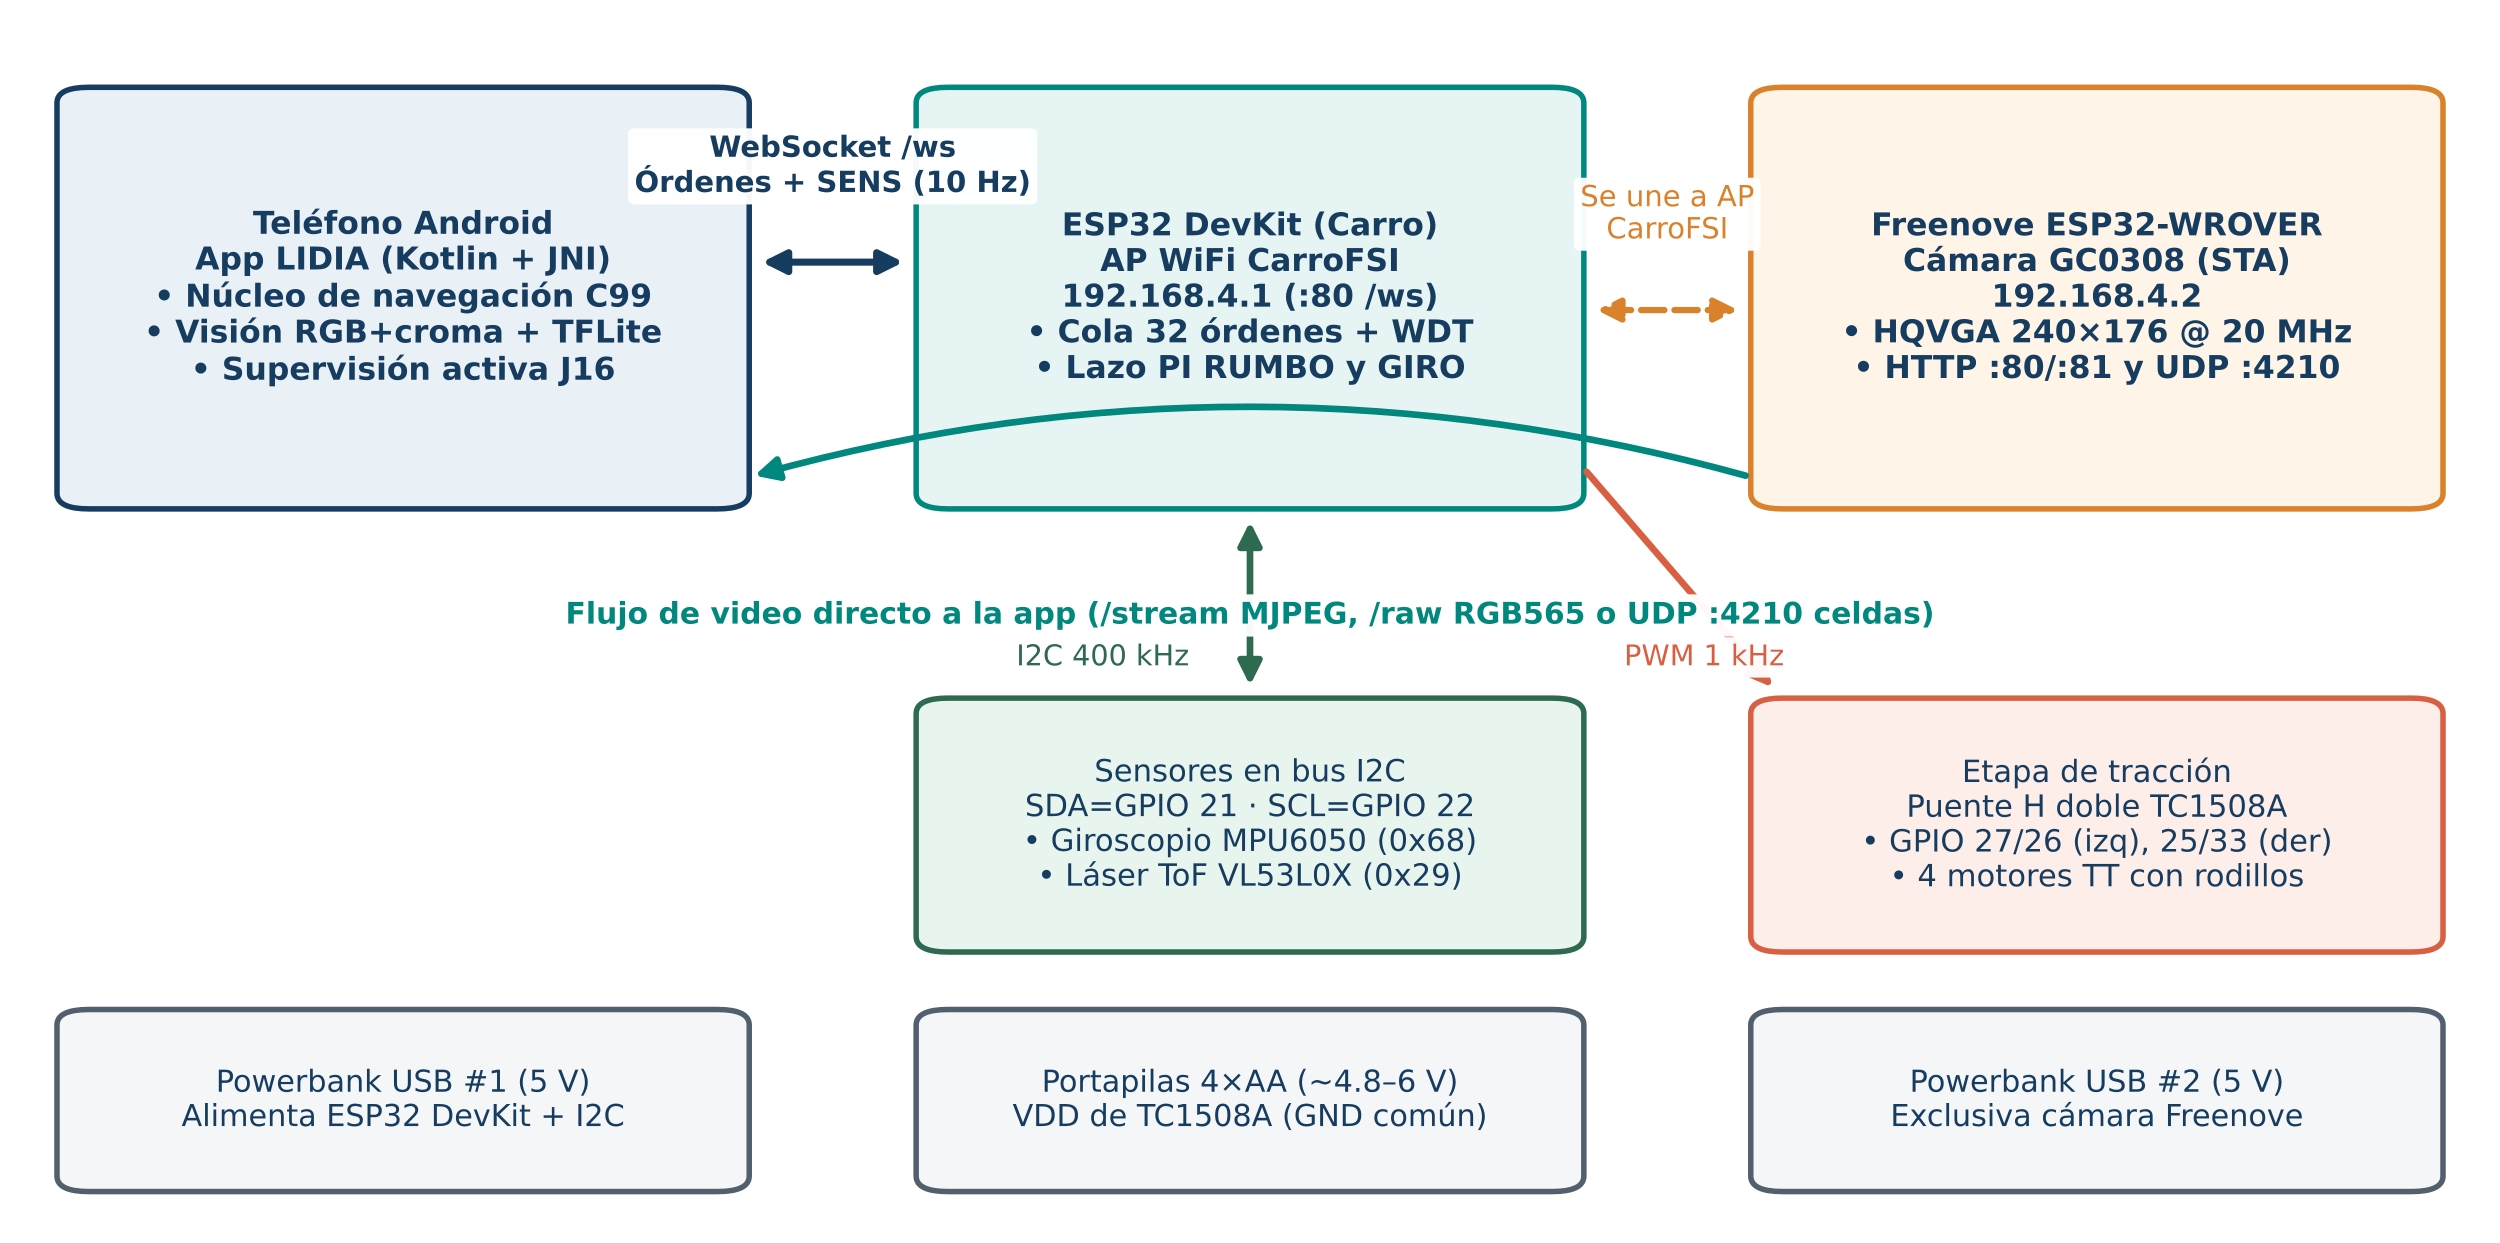
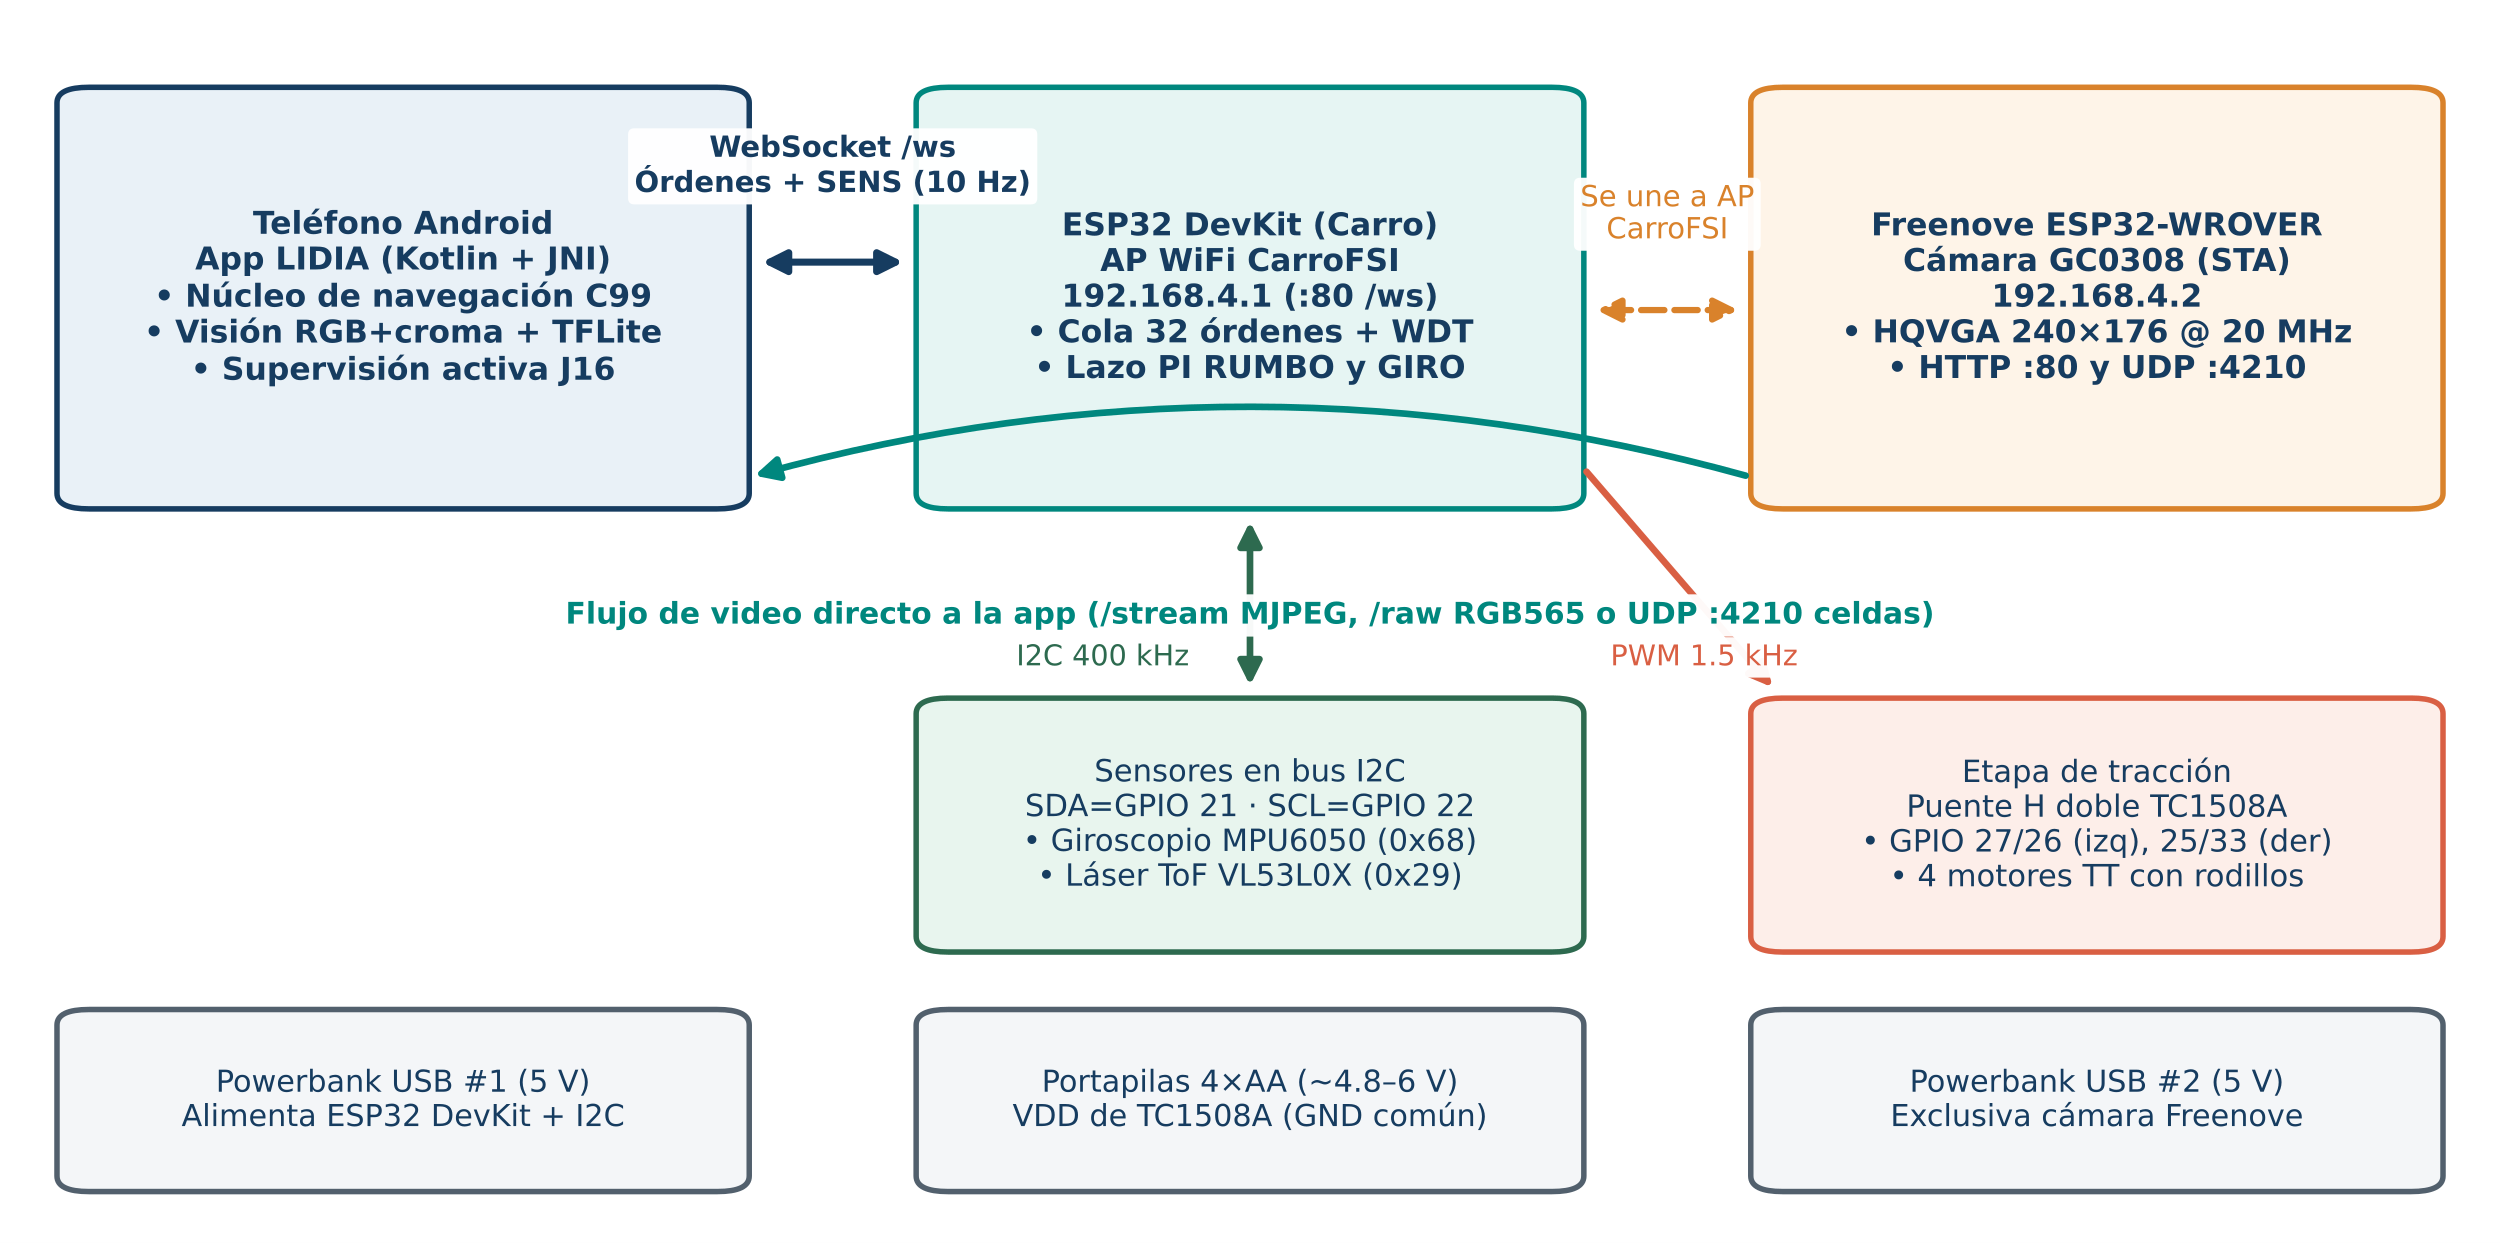
<svg xmlns="http://www.w3.org/2000/svg" width="636.48pt" height="316.44pt" viewBox="0 0 636.48 316.44" version="1.1">
  <defs>
    <style type="text/css">*{stroke-linejoin: round; stroke-linecap: butt}</style>
  </defs>
  <g id="figure_1">
    <g id="patch_1">
      <path d="M 0 316.44  L 636.48 316.44  L 636.48 0  L 0 0  z " style="fill: #ffffff" />
    </g>
    <g id="axes_1">
      <g id="patch_2">
-         <path d="M 22.634 129.558  L 182.624 129.558  Q 190.748 129.558 190.748 125.594  L 190.748 26.19  Q 190.748 22.226 182.624 22.226  L 22.634 22.226  Q 14.509 22.226 14.509 26.19  L 14.509 125.594  Q 14.509 129.558 22.634 129.558  z " clip-path="url(#pf9564cbbde)" style="fill: #e9f1f7; stroke: #163c60; stroke-width: 1.4; stroke-linejoin: miter" />
+         <path d="M 22.634 129.558  L 182.624 129.558  Q 190.748 129.558 190.748 125.594  L 190.748 26.19  Q 190.748 22.226 182.624 22.226  L 22.634 22.226  Q 14.509 22.226 14.509 26.19  L 14.509 125.594  Q 14.509 129.558 22.634 129.558  z " clip-path="url(#p2d7dc4f982)" style="fill: #e9f1f7; stroke: #163c60; stroke-width: 1.4; stroke-linejoin: miter" />
      </g>
      <g id="patch_3">
-         <path d="M 241.37 129.558  L 395.11 129.558  Q 403.235 129.558 403.235 125.594  L 403.235 26.19  Q 403.235 22.226 395.11 22.226  L 241.37 22.226  Q 233.245 22.226 233.245 26.19  L 233.245 125.594  Q 233.245 129.558 241.37 129.558  z " clip-path="url(#pf9564cbbde)" style="fill: #e6f5f3; stroke: #00877e; stroke-width: 1.4; stroke-linejoin: miter" />
+         <path d="M 241.37 129.558  L 395.11 129.558  Q 403.235 129.558 403.235 125.594  L 403.235 26.19  Q 403.235 22.226 395.11 22.226  L 241.37 22.226  Q 233.245 22.226 233.245 26.19  L 233.245 125.594  Q 233.245 129.558 241.37 129.558  z " clip-path="url(#p2d7dc4f982)" style="fill: #e6f5f3; stroke: #00877e; stroke-width: 1.4; stroke-linejoin: miter" />
      </g>
      <g id="patch_4">
-         <path d="M 453.856 129.558  L 613.846 129.558  Q 621.971 129.558 621.971 125.594  L 621.971 26.19  Q 621.971 22.226 613.846 22.226  L 453.856 22.226  Q 445.732 22.226 445.732 26.19  L 445.732 125.594  Q 445.732 129.558 453.856 129.558  z " clip-path="url(#pf9564cbbde)" style="fill: #fef4e8; stroke: #d9822b; stroke-width: 1.4; stroke-linejoin: miter" />
+         <path d="M 453.856 129.558  L 613.846 129.558  Q 621.971 129.558 621.971 125.594  L 621.971 26.19  Q 621.971 22.226 613.846 22.226  L 453.856 22.226  Q 445.732 22.226 445.732 26.19  L 445.732 125.594  Q 445.732 129.558 453.856 129.558  z " clip-path="url(#p2d7dc4f982)" style="fill: #fef4e8; stroke: #d9822b; stroke-width: 1.4; stroke-linejoin: miter" />
      </g>
      <g id="patch_5">
-         <path d="M 241.37 242.378  L 395.11 242.378  Q 403.235 242.378 403.235 238.414  L 403.235 181.699  Q 403.235 177.735 395.11 177.735  L 241.37 177.735  Q 233.245 177.735 233.245 181.699  L 233.245 238.414  Q 233.245 242.378 241.37 242.378  z " clip-path="url(#pf9564cbbde)" style="fill: #e8f5ee; stroke: #2d6a4f; stroke-width: 1.4; stroke-linejoin: miter" />
+         <path d="M 241.37 242.378  L 395.11 242.378  Q 403.235 242.378 403.235 238.414  L 403.235 181.699  Q 403.235 177.735 395.11 177.735  L 241.37 177.735  Q 233.245 177.735 233.245 181.699  L 233.245 238.414  Q 233.245 242.378 241.37 242.378  z " clip-path="url(#p2d7dc4f982)" style="fill: #e8f5ee; stroke: #2d6a4f; stroke-width: 1.4; stroke-linejoin: miter" />
      </g>
      <g id="patch_6">
-         <path d="M 453.856 242.378  L 613.846 242.378  Q 621.971 242.378 621.971 238.414  L 621.971 181.699  Q 621.971 177.735 613.846 177.735  L 453.856 177.735  Q 445.732 177.735 445.732 181.699  L 445.732 238.414  Q 445.732 242.378 453.856 242.378  z " clip-path="url(#pf9564cbbde)" style="fill: #fdeee9; stroke: #d95f43; stroke-width: 1.4; stroke-linejoin: miter" />
+         <path d="M 453.856 242.378  L 613.846 242.378  Q 621.971 242.378 621.971 238.414  L 621.971 181.699  Q 621.971 177.735 613.846 177.735  L 453.856 177.735  Q 445.732 177.735 445.732 181.699  L 445.732 238.414  Q 445.732 242.378 453.856 242.378  z " clip-path="url(#p2d7dc4f982)" style="fill: #fdeee9; stroke: #d95f43; stroke-width: 1.4; stroke-linejoin: miter" />
      </g>
      <g id="patch_7">
-         <path d="M 22.634 303.362  L 182.624 303.362  Q 190.748 303.362 190.748 299.398  L 190.748 260.978  Q 190.748 257.014 182.624 257.014  L 22.634 257.014  Q 14.509 257.014 14.509 260.978  L 14.509 299.398  Q 14.509 303.362 22.634 303.362  z " clip-path="url(#pf9564cbbde)" style="fill: #f4f6f8; stroke: #52606d; stroke-width: 1.4; stroke-linejoin: miter" />
+         <path d="M 22.634 303.362  L 182.624 303.362  Q 190.748 303.362 190.748 299.398  L 190.748 260.978  Q 190.748 257.014 182.624 257.014  L 22.634 257.014  Q 14.509 257.014 14.509 260.978  L 14.509 299.398  Q 14.509 303.362 22.634 303.362  z " clip-path="url(#p2d7dc4f982)" style="fill: #f4f6f8; stroke: #52606d; stroke-width: 1.4; stroke-linejoin: miter" />
      </g>
      <g id="patch_8">
-         <path d="M 241.37 303.362  L 395.11 303.362  Q 403.235 303.362 403.235 299.398  L 403.235 260.978  Q 403.235 257.014 395.11 257.014  L 241.37 257.014  Q 233.245 257.014 233.245 260.978  L 233.245 299.398  Q 233.245 303.362 241.37 303.362  z " clip-path="url(#pf9564cbbde)" style="fill: #f4f6f8; stroke: #52606d; stroke-width: 1.4; stroke-linejoin: miter" />
+         <path d="M 241.37 303.362  L 395.11 303.362  Q 403.235 303.362 403.235 299.398  L 403.235 260.978  Q 403.235 257.014 395.11 257.014  L 241.37 257.014  Q 233.245 257.014 233.245 260.978  L 233.245 299.398  Q 233.245 303.362 241.37 303.362  z " clip-path="url(#p2d7dc4f982)" style="fill: #f4f6f8; stroke: #52606d; stroke-width: 1.4; stroke-linejoin: miter" />
      </g>
      <g id="patch_9">
-         <path d="M 453.856 303.362  L 613.846 303.362  Q 621.971 303.362 621.971 299.398  L 621.971 260.978  Q 621.971 257.014 613.846 257.014  L 453.856 257.014  Q 445.732 257.014 445.732 260.978  L 445.732 299.398  Q 445.732 303.362 453.856 303.362  z " clip-path="url(#pf9564cbbde)" style="fill: #f4f6f8; stroke: #52606d; stroke-width: 1.4; stroke-linejoin: miter" />
+         <path d="M 453.856 303.362  L 613.846 303.362  Q 621.971 303.362 621.971 299.398  L 621.971 260.978  Q 621.971 257.014 613.846 257.014  L 453.856 257.014  Q 445.732 257.014 445.732 260.978  L 445.732 299.398  Q 445.732 303.362 453.856 303.362  z " clip-path="url(#p2d7dc4f982)" style="fill: #f4f6f8; stroke: #52606d; stroke-width: 1.4; stroke-linejoin: miter" />
      </g>
      <g id="text_1">
        <text style="fill: #163c60; font: 700 8px 'DejaVu Sans'" transform="translate(64.39505 59.5178)">Teléfono Android</text>
        <text style="fill: #163c60; font: 700 8px 'DejaVu Sans'" transform="translate(49.68442 68.59762)">App LIDIA (Kotlin + JNI)</text>
        <text style="fill: #163c60; font: 700 8px 'DejaVu Sans'" transform="translate(39.25693 78.06785)">• Núcleo de navegación C99</text>
        <text style="fill: #163c60; font: 700 8px 'DejaVu Sans'" transform="translate(36.6763 87.21018)">• Visión RGB+croma + TFLite</text>
        <text style="fill: #163c60; font: 700 8px 'DejaVu Sans'" transform="translate(48.5763 96.6804)">• Supervisión activa J16</text>
      </g>
      <g id="text_2">
        <text style="fill: #163c60; font: 700 8px 'DejaVu Sans'" transform="translate(270.3356 59.9082)">ESP32 DevKit (Carro)</text>
        <text style="fill: #163c60; font: 700 8px 'DejaVu Sans'" transform="translate(280.1112 68.98802)">AP WiFi CarroFSI</text>
        <text style="fill: #163c60; font: 700 8px 'DejaVu Sans'" transform="translate(270.2725 78.06785)">192.168.4.1 (:80 /ws)</text>
        <text style="fill: #163c60; font: 700 8px 'DejaVu Sans'" transform="translate(261.3487 87.14768)">• Cola 32 órdenes + WDT</text>
        <text style="fill: #163c60; font: 700 8px 'DejaVu Sans'" transform="translate(263.3587 96.2275)">• Lazo PI RUMBO y GIRO</text>
      </g>
      <g id="text_3">
        <text style="fill: #163c60; font: 700 8px 'DejaVu Sans'" transform="translate(476.3793 59.9082)">Freenove ESP32-WROVER</text>
        <text style="fill: #163c60; font: 700 8px 'DejaVu Sans'" transform="translate(484.4893 68.98802)">Cámara GC0308 (STA)</text>
        <text style="fill: #163c60; font: 700 8px 'DejaVu Sans'" transform="translate(507.0281 78.06785)">192.168.4.2</text>
        <text style="fill: #163c60; font: 700 8px 'DejaVu Sans'" transform="translate(468.8362 87.14768)">• HQVGA 240×176 @ 20 MHz</text>
-         <text style="fill: #163c60; font: 700 8px 'DejaVu Sans'" transform="translate(471.8725 96.2275)">• HTTP :80/:81 y UDP :4210</text>
+         <text style="fill: #163c60; font: 700 8px 'DejaVu Sans'" transform="translate(480.4993 96.2275)">• HTTP :80 y UDP :4210</text>
      </g>
      <g id="text_4">
        <text style="fill: #163c60; font: 7.8px 'DejaVu Sans'" transform="translate(278.6038 198.9295)">Sensores en bus I2C</text>
        <text style="fill: #163c60; font: 7.8px 'DejaVu Sans'" transform="translate(260.9423 207.7823)">SDA=GPIO 21 · SCL=GPIO 22</text>
        <text style="fill: #163c60; font: 7.8px 'DejaVu Sans'" transform="translate(260.414 216.6351)">• Giroscopio MPU6050 (0x68)</text>
        <text style="fill: #163c60; font: 7.8px 'DejaVu Sans'" transform="translate(264.1104 225.488)">• Láser ToF VL53L0X (0x29)</text>
      </g>
      <g id="text_5">
        <text style="fill: #163c60; font: 7.8px 'DejaVu Sans'" transform="translate(499.4952 199.0855)">Etapa de tracción</text>
        <text style="fill: #163c60; font: 7.8px 'DejaVu Sans'" transform="translate(485.3541 207.9383)">Puente H doble TC1508A</text>
        <text style="fill: #163c60; font: 7.8px 'DejaVu Sans'" transform="translate(473.8698 216.7911)">• GPIO 27/26 (izq), 25/33 (der)</text>
        <text style="fill: #163c60; font: 7.8px 'DejaVu Sans'" transform="translate(481.0805 225.644)">• 4 motores TT con rodillos</text>
      </g>
      <g id="text_6">
        <text style="fill: #163c60; font: 7.7px 'DejaVu Sans'" transform="translate(54.95738 277.9431)">Powerbank USB #1 (5 V)</text>
        <text style="fill: #163c60; font: 7.7px 'DejaVu Sans'" transform="translate(46.22089 286.6824)">Alimenta ESP32 DevKit + I2C</text>
      </g>
      <g id="text_7">
        <text style="fill: #163c60; font: 7.7px 'DejaVu Sans'" transform="translate(265.2219 277.9431)">Portapilas 4×AA (~4.8–6 V)</text>
        <text style="fill: #163c60; font: 7.7px 'DejaVu Sans'" transform="translate(257.7896 286.6824)">VDD de TC1508A (GND común)</text>
      </g>
      <g id="text_8">
        <text style="fill: #163c60; font: 7.7px 'DejaVu Sans'" transform="translate(486.1798 277.9431)">Powerbank USB #2 (5 V)</text>
        <text style="fill: #163c60; font: 7.7px 'DejaVu Sans'" transform="translate(481.2801 286.6824)">Exclusiva cámara Freenove</text>
      </g>
      <g id="patch_10">
-         <path d="M 196.007 66.744  Q 211.996 66.744 227.984 66.744  " clip-path="url(#pf9564cbbde)" style="fill: none; stroke: #163c60; stroke-width: 1.8; stroke-linecap: round" />
-         <path d="M 200.807 69.144  L 196.007 66.744  L 200.807 64.344  z " clip-path="url(#pf9564cbbde)" style="fill: #163c60; stroke: #163c60; stroke-width: 1.8; stroke-linecap: round" />
-         <path d="M 223.184 64.344  L 227.984 66.744  L 223.184 69.144  z " clip-path="url(#pf9564cbbde)" style="fill: #163c60; stroke: #163c60; stroke-width: 1.8; stroke-linecap: round" />
+         <path d="M 196.007 66.744  Q 211.996 66.744 227.984 66.744  " clip-path="url(#p2d7dc4f982)" style="fill: none; stroke: #163c60; stroke-width: 1.8; stroke-linecap: round" />
+         <path d="M 200.807 69.144  L 196.007 66.744  L 200.807 64.344  z " clip-path="url(#p2d7dc4f982)" style="fill: #163c60; stroke: #163c60; stroke-width: 1.8; stroke-linecap: round" />
+         <path d="M 223.184 64.344  L 227.984 66.744  L 223.184 69.144  z " clip-path="url(#p2d7dc4f982)" style="fill: #163c60; stroke: #163c60; stroke-width: 1.8; stroke-linecap: round" />
      </g>
      <g id="patch_11">
-         <path d="M 440.696 78.941  Q 424.484 78.941 408.273 78.941  " clip-path="url(#pf9564cbbde)" style="fill: none; stroke-dasharray: 5.92,2.56; stroke-dashoffset: 0; stroke: #d9822b; stroke-width: 1.6; stroke-linecap: round" />
-         <path d="M 435.896 76.541  L 440.696 78.941  L 435.896 81.341  z " clip-path="url(#pf9564cbbde)" style="fill: #d9822b; stroke-dasharray: 5.92,2.56; stroke-dashoffset: 0; stroke: #d9822b; stroke-width: 1.6; stroke-linecap: round" />
-         <path d="M 413.073 81.341  L 408.273 78.941  L 413.073 76.541  z " clip-path="url(#pf9564cbbde)" style="fill: #d9822b; stroke-dasharray: 5.92,2.56; stroke-dashoffset: 0; stroke: #d9822b; stroke-width: 1.6; stroke-linecap: round" />
+         <path d="M 440.696 78.941  Q 424.484 78.941 408.273 78.941  " clip-path="url(#p2d7dc4f982)" style="fill: none; stroke-dasharray: 5.92,2.56; stroke-dashoffset: 0; stroke: #d9822b; stroke-width: 1.6; stroke-linecap: round" />
+         <path d="M 435.896 76.541  L 440.696 78.941  L 435.896 81.341  z " clip-path="url(#p2d7dc4f982)" style="fill: #d9822b; stroke-dasharray: 5.92,2.56; stroke-dashoffset: 0; stroke: #d9822b; stroke-width: 1.6; stroke-linecap: round" />
+         <path d="M 413.073 81.341  L 408.273 78.941  L 413.073 76.541  z " clip-path="url(#p2d7dc4f982)" style="fill: #d9822b; stroke-dasharray: 5.92,2.56; stroke-dashoffset: 0; stroke: #d9822b; stroke-width: 1.6; stroke-linecap: round" />
      </g>
      <g id="patch_12">
-         <path d="M 444.429 121.094  Q 318.241 86.293 193.884 120.588  " clip-path="url(#pf9564cbbde)" style="fill: none; stroke: #00877e; stroke-width: 1.7; stroke-linecap: round" />
-         <path d="M 199.149 121.626  L 193.884 120.588  L 197.873 116.999  z " clip-path="url(#pf9564cbbde)" style="fill: #00877e; stroke: #00877e; stroke-width: 1.7; stroke-linecap: round" />
+         <path d="M 444.429 121.094  Q 318.241 86.293 193.884 120.588  " clip-path="url(#p2d7dc4f982)" style="fill: none; stroke: #00877e; stroke-width: 1.7; stroke-linecap: round" />
+         <path d="M 199.149 121.626  L 193.884 120.588  L 197.873 116.999  z " clip-path="url(#p2d7dc4f982)" style="fill: #00877e; stroke: #00877e; stroke-width: 1.7; stroke-linecap: round" />
      </g>
      <g id="patch_13">
-         <path d="M 318.24 134.679  Q 318.24 153.647 318.24 172.615  " clip-path="url(#pf9564cbbde)" style="fill: none; stroke: #2d6a4f; stroke-width: 1.7; stroke-linecap: round" />
-         <path d="M 315.84 139.479  L 318.24 134.679  L 320.64 139.479  z " clip-path="url(#pf9564cbbde)" style="fill: #2d6a4f; stroke: #2d6a4f; stroke-width: 1.7; stroke-linecap: round" />
-         <path d="M 320.64 167.815  L 318.24 172.615  L 315.84 167.815  z " clip-path="url(#pf9564cbbde)" style="fill: #2d6a4f; stroke: #2d6a4f; stroke-width: 1.7; stroke-linecap: round" />
+         <path d="M 318.24 134.679  Q 318.24 153.647 318.24 172.615  " clip-path="url(#p2d7dc4f982)" style="fill: none; stroke: #2d6a4f; stroke-width: 1.7; stroke-linecap: round" />
+         <path d="M 315.84 139.479  L 318.24 134.679  L 320.64 139.479  z " clip-path="url(#p2d7dc4f982)" style="fill: #2d6a4f; stroke: #2d6a4f; stroke-width: 1.7; stroke-linecap: round" />
+         <path d="M 320.64 167.815  L 318.24 172.615  L 315.84 167.815  z " clip-path="url(#p2d7dc4f982)" style="fill: #2d6a4f; stroke: #2d6a4f; stroke-width: 1.7; stroke-linecap: round" />
      </g>
      <g id="patch_14">
-         <path d="M 403.919 120.097  Q 427.61 147.55 450.06 173.565  " clip-path="url(#pf9564cbbde)" style="fill: none; stroke: #d95f43; stroke-width: 1.7; stroke-linecap: round" />
-         <path d="M 448.741 168.363  L 450.06 173.565  L 445.107 171.499  z " clip-path="url(#pf9564cbbde)" style="fill: #d95f43; stroke: #d95f43; stroke-width: 1.7; stroke-linecap: round" />
+         <path d="M 403.919 120.097  Q 427.61 147.55 450.06 173.565  " clip-path="url(#p2d7dc4f982)" style="fill: none; stroke: #d95f43; stroke-width: 1.7; stroke-linecap: round" />
+         <path d="M 448.741 168.363  L 450.06 173.565  L 445.107 171.499  z " clip-path="url(#p2d7dc4f982)" style="fill: #d95f43; stroke: #d95f43; stroke-width: 1.7; stroke-linecap: round" />
      </g>
      <g id="text_9">
        <g id="patch_15">
          <path d="M 161.536 52.036  L 262.457 52.036  Q 264.085 52.036 264.085 50.408  L 264.085 34.293  Q 264.085 32.665 262.457 32.665  L 161.536 32.665  Q 159.908 32.665 159.908 34.293  L 159.908 50.408  Q 159.908 52.036 161.536 52.036  z " style="fill: #ffffff; opacity: 0.96" />
        </g>
        <text style="fill: #163c60; font: 700 7.4px 'DejaVu Sans'" transform="translate(180.5902 39.91585)">WebSocket /ws</text>
        <text style="fill: #163c60; font: 700 7.4px 'DejaVu Sans'" transform="translate(161.5363 48.86883)">Órdenes + SENS (10 Hz)</text>
      </g>
      <g id="text_10">
        <g id="patch_16">
          <path d="M 402.334 63.843  L 446.632 63.843  Q 448.26 63.843 448.26 62.215  L 448.26 46.879  Q 448.26 45.251 446.632 45.251  L 402.334 45.251  Q 400.706 45.251 400.706 46.879  L 400.706 62.215  Q 400.706 63.843 402.334 63.843  z " style="fill: #ffffff; opacity: 0.96" />
        </g>
        <text style="fill: #d9822b; font: 7.4px 'DejaVu Sans'" transform="translate(402.3341 52.50218)">Se une a AP</text>
        <text style="fill: #d9822b; font: 7.4px 'DejaVu Sans'" transform="translate(408.9704 60.6761)">CarroFSI</text>
      </g>
      <g id="text_11">
        <g id="patch_17">
          <path d="M 143.953 162.075  L 492.527 162.075  Q 494.199 162.075 494.199 160.403  L 494.199 152.988  Q 494.199 151.316 492.527 151.316  L 143.953 151.316  Q 142.281 151.316 142.281 152.988  L 142.281 160.403  Q 142.281 162.075 143.953 162.075  z " style="fill: #ffffff; opacity: 0.96" />
        </g>
        <text style="fill: #00877e; font: 700 7.6px 'DejaVu Sans'; text-anchor: middle" x="318.24" y="158.763" transform="rotate(-0 318.24 158.7628)">Flujo de video directo a la app (/stream MJPEG, /raw RGB565 o UDP :4210 celdas)</text>
      </g>
      <g id="text_12">
        <g id="patch_18">
          <path d="M 258.733 172.506  L 302.751 172.506  Q 304.357 172.506 304.357 170.9  L 304.357 163.835  Q 304.357 162.229 302.751 162.229  L 258.733 162.229  Q 257.127 162.229 257.127 163.835  L 257.127 170.9  Q 257.127 172.506 258.733 172.506  z " style="fill: #ffffff; opacity: 0.96" />
        </g>
        <text style="fill: #2d6a4f; font: 7.3px 'DejaVu Sans'; text-anchor: middle" x="280.742" y="169.382" transform="rotate(-0 280.7424 169.3819)">I2C 400 kHz</text>
      </g>
      <g id="text_13">
        <g id="patch_19">
-           <path d="M 413.482 172.506  L 454.233 172.506  Q 455.839 172.506 455.839 170.9  L 455.839 163.835  Q 455.839 162.229 454.233 162.229  L 413.482 162.229  Q 411.876 162.229 411.876 163.835  L 411.876 170.9  Q 411.876 172.506 413.482 172.506  z " style="fill: #ffffff; opacity: 0.96" />
+           <path d="M 410 172.506  L 457.715 172.506  Q 459.321 172.506 459.321 170.9  L 459.321 163.835  Q 459.321 162.229 457.715 162.229  L 410 162.229  Q 408.394 162.229 408.394 163.835  L 408.394 170.9  Q 408.394 172.506 410 172.506  z " style="fill: #ffffff; opacity: 0.96" />
        </g>
-         <text style="fill: #d95f43; font: 7.3px 'DejaVu Sans'; text-anchor: middle" x="433.858" y="169.382" transform="rotate(-0 433.8576 169.3819)">PWM 1 kHz</text>
+         <text style="fill: #d95f43; font: 7.3px 'DejaVu Sans'; text-anchor: middle" x="433.858" y="169.382" transform="rotate(-0 433.8576 169.3819)">PWM 1.5 kHz</text>
      </g>
    </g>
  </g>
  <defs>
-     <clipPath id="pf9564cbbde">
+     <clipPath id="p2d7dc4f982">
      <rect x="5.76" y="5.76" width="624.96" height="304.92" />
    </clipPath>
  </defs>
</svg>
